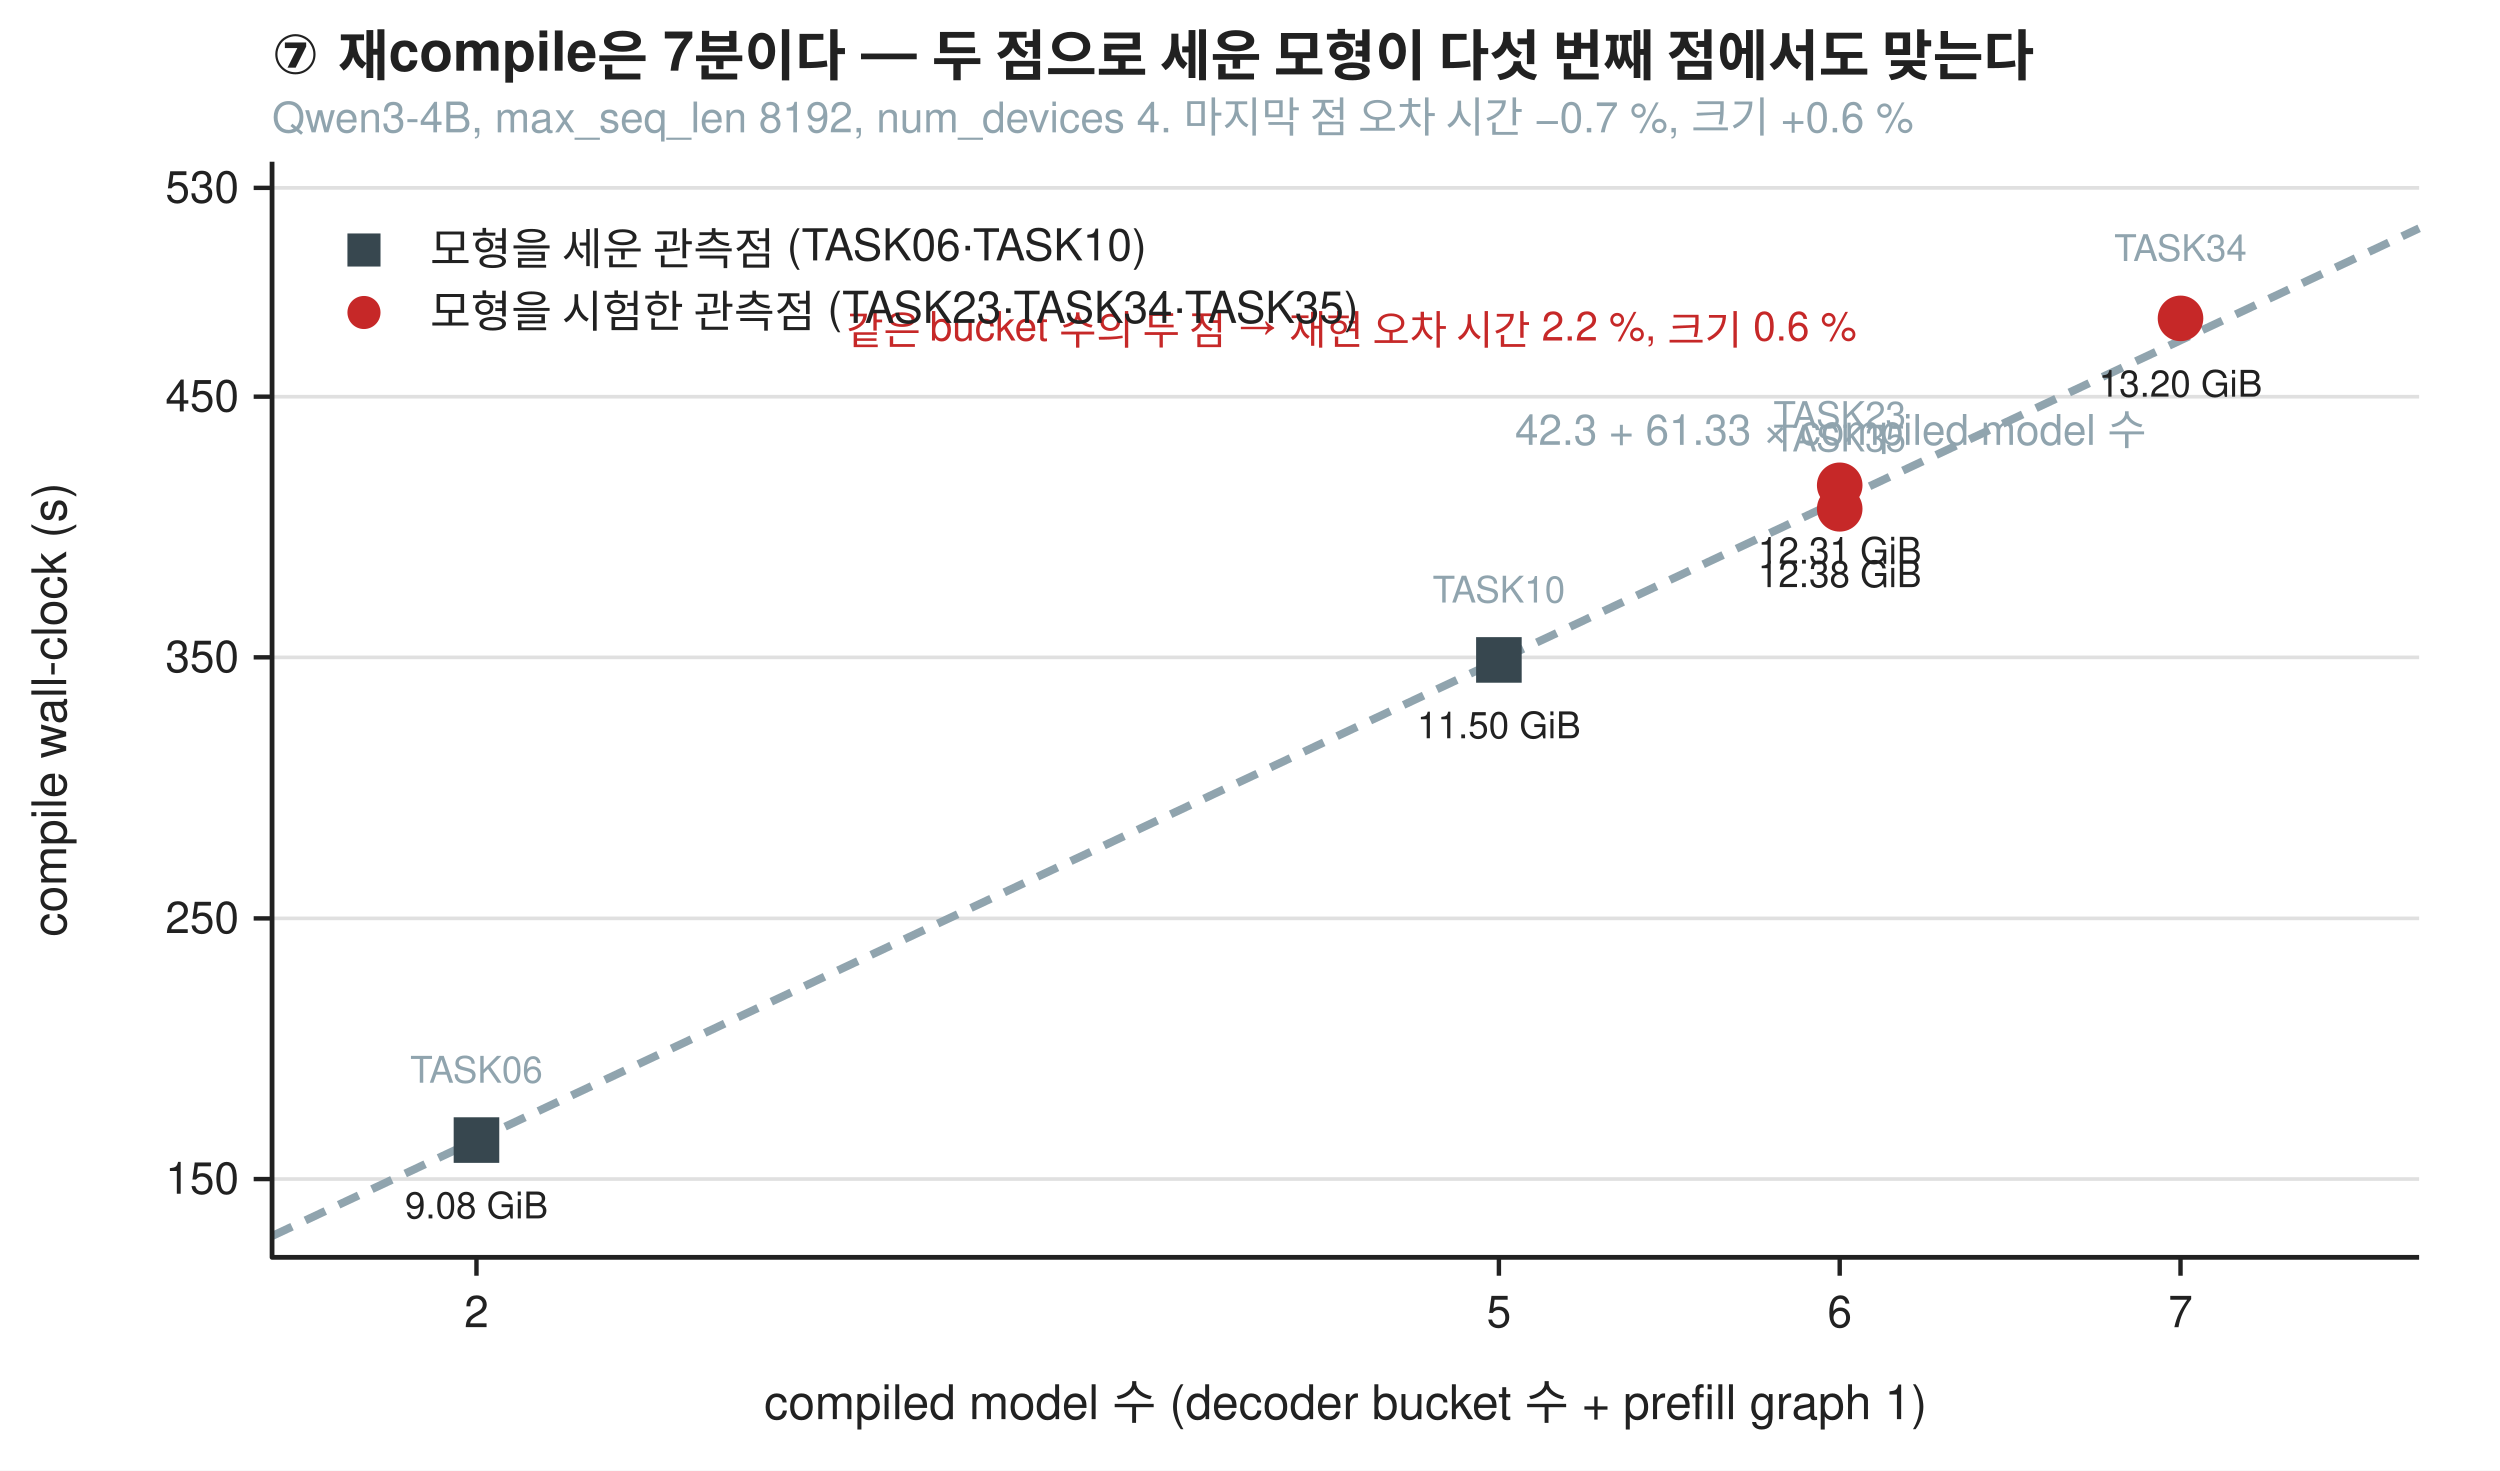
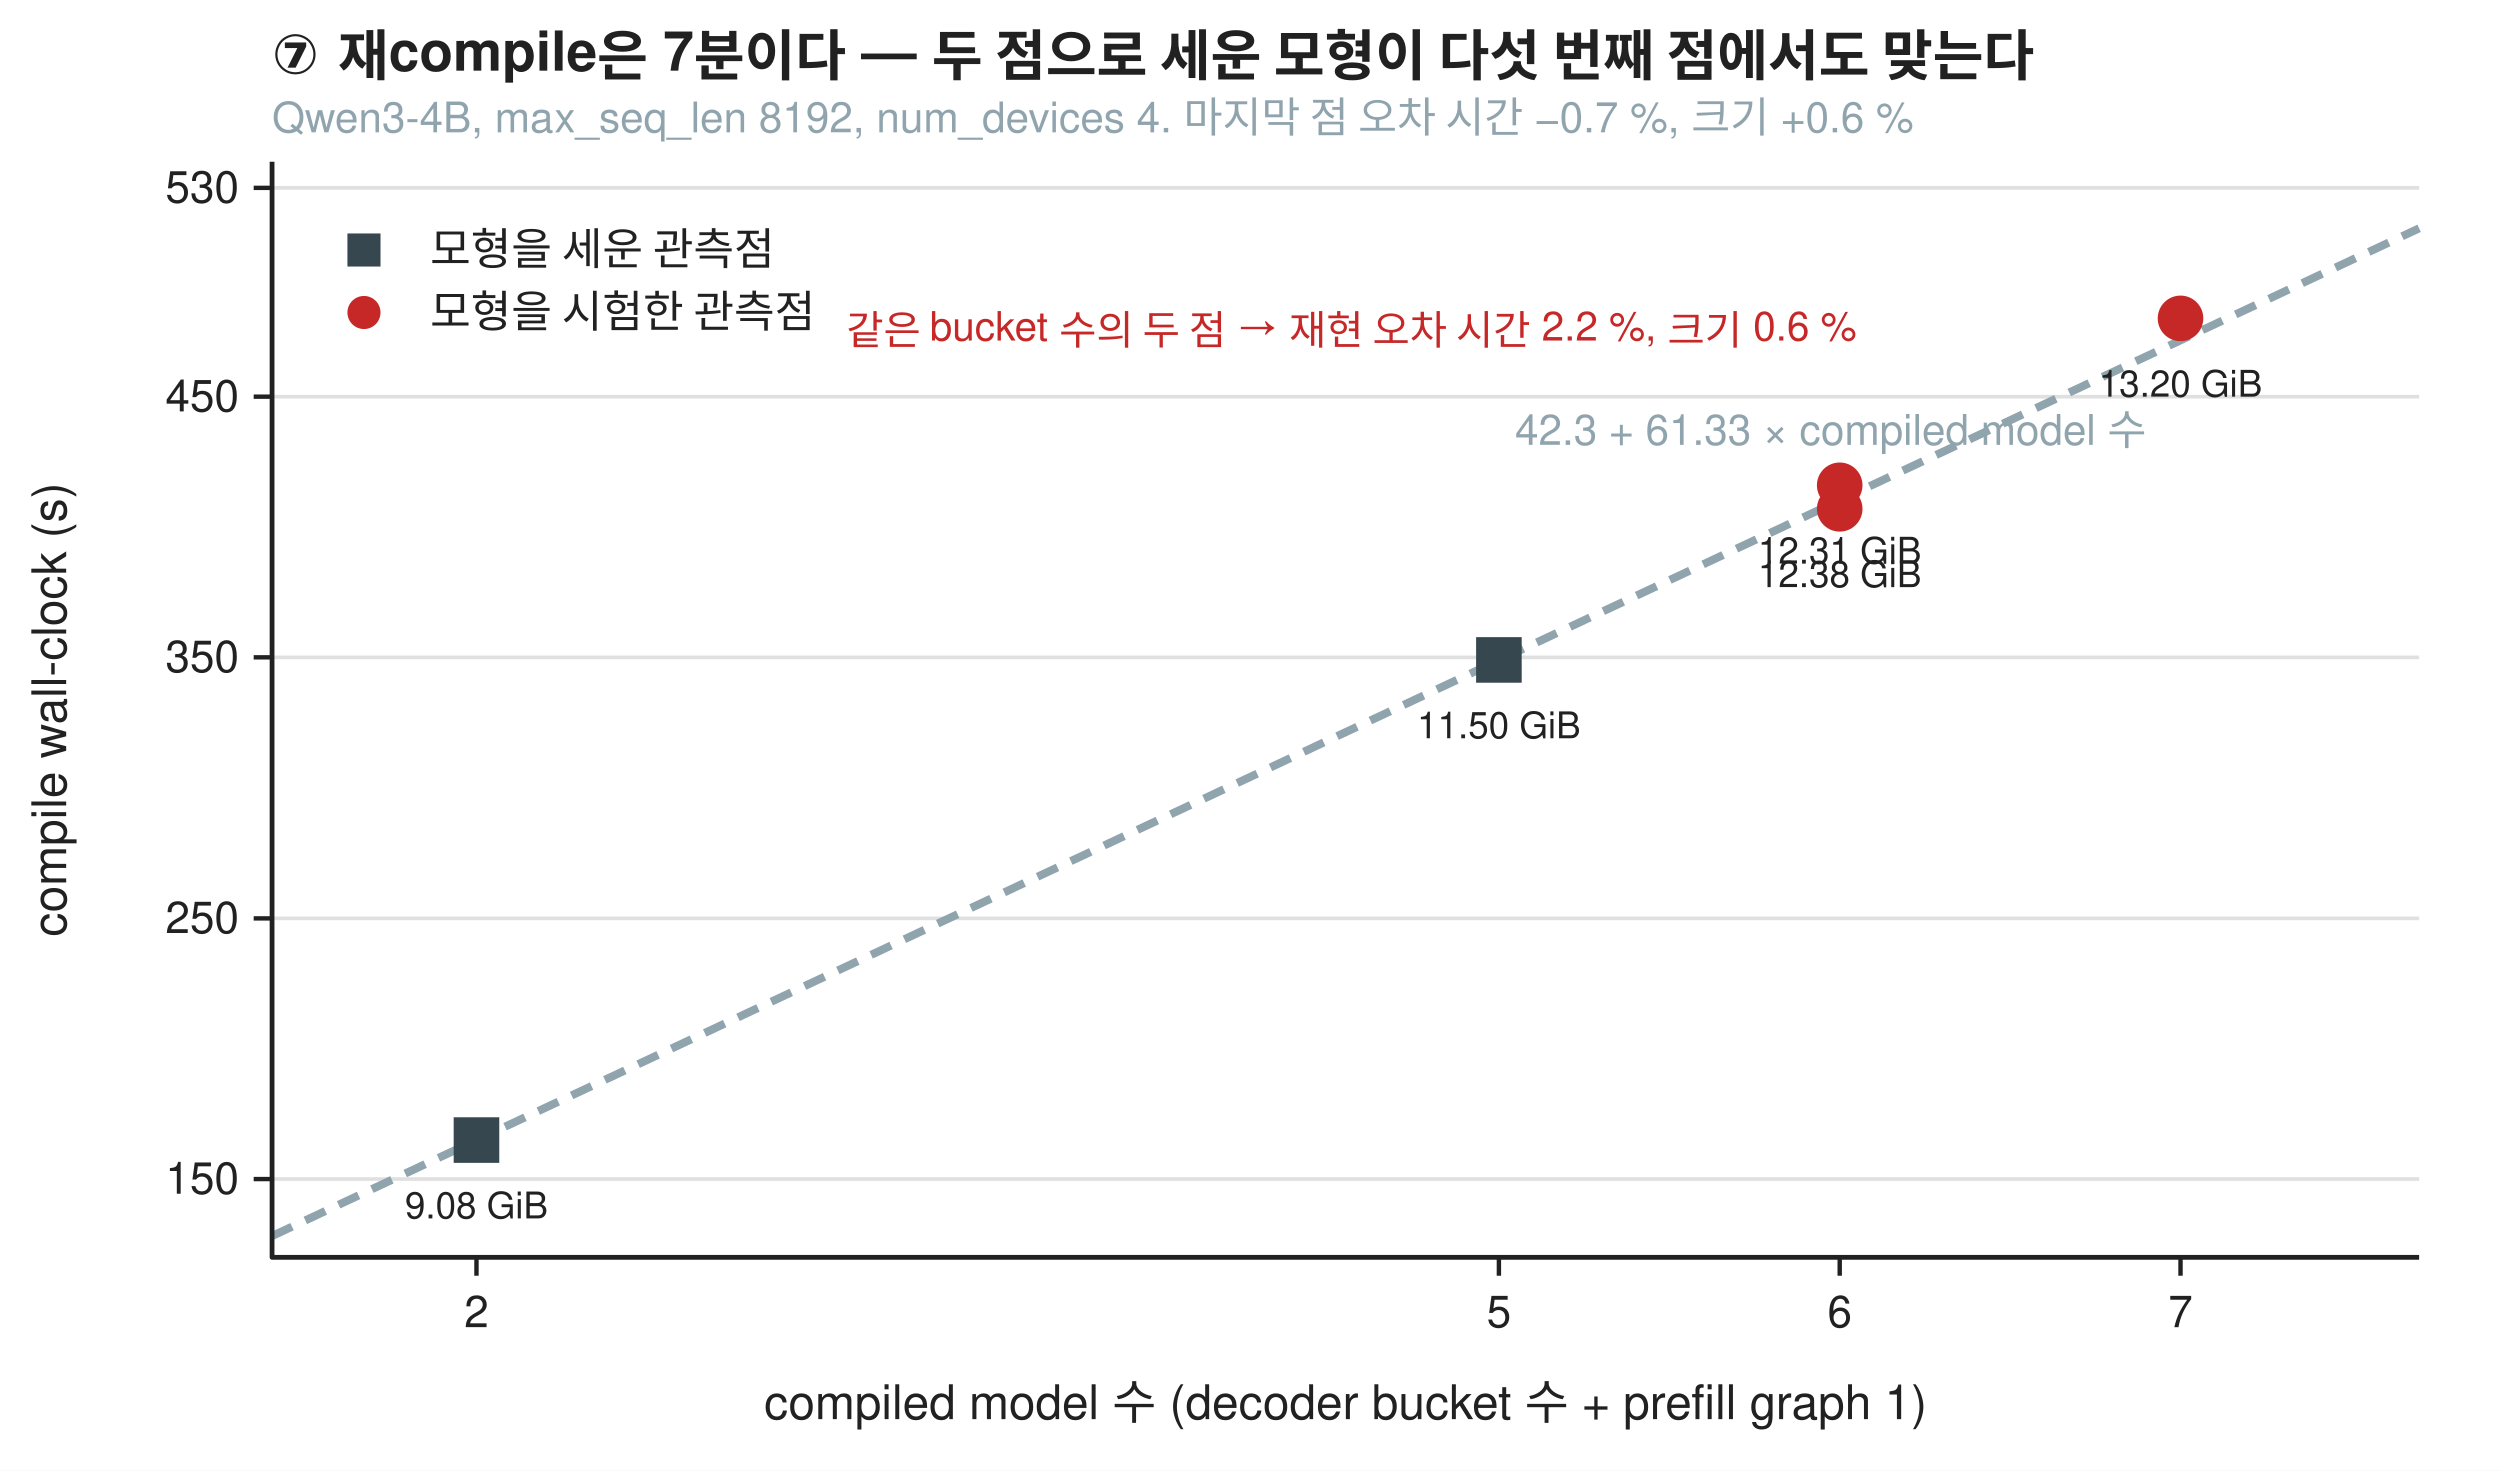
<svg xmlns="http://www.w3.org/2000/svg" width="680" height="400" viewBox="0 0 680 400">
  <rect width="680" height="400" fill="#ffffff" />
  <path d="M74.0,320.7 L658.0,320.7" fill="none" stroke="#e0e0e0" stroke-width="1" stroke-opacity="1.0" stroke-linejoin="round" />
  <path d="M74.0,249.8 L658.0,249.8" fill="none" stroke="#e0e0e0" stroke-width="1" stroke-opacity="1.0" stroke-linejoin="round" />
  <path d="M74.0,178.8 L658.0,178.8" fill="none" stroke="#e0e0e0" stroke-width="1" stroke-opacity="1.0" stroke-linejoin="round" />
  <path d="M74.0,107.9 L658.0,107.9" fill="none" stroke="#e0e0e0" stroke-width="1" stroke-opacity="1.0" stroke-linejoin="round" />
  <path d="M74.0,51.1 L658.0,51.1" fill="none" stroke="#e0e0e0" stroke-width="1" stroke-opacity="1.0" stroke-linejoin="round" />
  <path d="M74.0,336.2 L658.0,62.1" fill="none" stroke="#90a4ae" stroke-width="2.2" stroke-opacity="1.0" stroke-linejoin="round" stroke-dasharray="6 4" />
  <text x="583.8" y="121.0" font-size="11.5" text-anchor="end" fill="#90a4ae" font-weight="normal" font-family="Helvetica,Arial,sans-serif">42.3 + 61.33 × compiled model 수</text>
  <rect x="124.1" y="304.6" width="11.0" height="11.0" fill="#37474f" fill-opacity="1.0" stroke="#37474f" stroke-width="1.4" />
-   <text x="129.6" y="294.5" font-size="10" text-anchor="middle" fill="#90a4ae" font-weight="normal" font-family="Helvetica,Arial,sans-serif">TASK06</text>
  <text x="129.6" y="331.4" font-size="10" text-anchor="middle" fill="#212121" font-weight="normal" font-family="Helvetica,Arial,sans-serif">9.08 GiB</text>
  <rect x="402.2" y="174.0" width="11.0" height="11.0" fill="#37474f" fill-opacity="1.0" stroke="#37474f" stroke-width="1.4" />
-   <text x="407.7" y="163.9" font-size="10" text-anchor="middle" fill="#90a4ae" font-weight="normal" font-family="Helvetica,Arial,sans-serif">TASK10</text>
  <text x="407.7" y="200.8" font-size="10" text-anchor="middle" fill="#212121" font-weight="normal" font-family="Helvetica,Arial,sans-serif">11.50 GiB</text>
  <circle cx="500.4" cy="132.0" r="5.5" fill="#c62828" stroke="#c62828" stroke-width="1.4" />
-   <text x="500.4" y="116.4" font-size="10" text-anchor="middle" fill="#90a4ae" font-weight="normal" font-family="Helvetica,Arial,sans-serif">TASK23</text>
  <text x="500.4" y="153.3" font-size="10" text-anchor="middle" fill="#212121" font-weight="normal" font-family="Helvetica,Arial,sans-serif">12.31 GiB</text>
  <circle cx="593.1" cy="86.6" r="5.5" fill="#c62828" stroke="#c62828" stroke-width="1.4" />
-   <text x="593.1" y="71.0" font-size="10" text-anchor="middle" fill="#90a4ae" font-weight="normal" font-family="Helvetica,Arial,sans-serif">TASK34</text>
  <text x="593.1" y="107.9" font-size="10" text-anchor="middle" fill="#212121" font-weight="normal" font-family="Helvetica,Arial,sans-serif">13.20 GiB</text>
  <circle cx="500.4" cy="138.4" r="5.5" fill="#c62828" stroke="#c62828" stroke-width="1.4" />
-   <text x="500.4" y="122.8" font-size="10" text-anchor="middle" fill="#90a4ae" font-weight="normal" font-family="Helvetica,Arial,sans-serif">TASK35</text>
  <text x="500.4" y="159.7" font-size="10" text-anchor="middle" fill="#212121" font-weight="normal" font-family="Helvetica,Arial,sans-serif">12.38 GiB</text>
  <text x="505.0" y="93.7" font-size="11" text-anchor="end" fill="#c62828" font-weight="normal" font-family="Helvetica,Arial,sans-serif">같은 bucket 수의 두 점 → 재현 오차 시간 2.2 %, 크기 0.6 %</text>
  <path d="M74.0,44.0 L74.0,342.0 L658.0,342.0" fill="none" stroke="#212121" stroke-width="1.3" stroke-opacity="1.0" stroke-linejoin="round" />
  <path d="M129.6,342.0 L129.6,347.0" fill="none" stroke="#212121" stroke-width="1.2" stroke-opacity="1.0" stroke-linejoin="round" />
  <text x="129.6" y="361.0" font-size="12" text-anchor="middle" fill="#212121" font-weight="normal" font-family="Helvetica,Arial,sans-serif">2</text>
  <path d="M407.7,342.0 L407.7,347.0" fill="none" stroke="#212121" stroke-width="1.2" stroke-opacity="1.0" stroke-linejoin="round" />
  <text x="407.7" y="361.0" font-size="12" text-anchor="middle" fill="#212121" font-weight="normal" font-family="Helvetica,Arial,sans-serif">5</text>
  <path d="M500.4,342.0 L500.4,347.0" fill="none" stroke="#212121" stroke-width="1.2" stroke-opacity="1.0" stroke-linejoin="round" />
  <text x="500.4" y="361.0" font-size="12" text-anchor="middle" fill="#212121" font-weight="normal" font-family="Helvetica,Arial,sans-serif">6</text>
  <path d="M593.1,342.0 L593.1,347.0" fill="none" stroke="#212121" stroke-width="1.2" stroke-opacity="1.0" stroke-linejoin="round" />
  <text x="593.1" y="361.0" font-size="12" text-anchor="middle" fill="#212121" font-weight="normal" font-family="Helvetica,Arial,sans-serif">7</text>
  <path d="M69.0,320.7 L74.0,320.7" fill="none" stroke="#212121" stroke-width="1.2" stroke-opacity="1.0" stroke-linejoin="round" />
  <text x="65.0" y="324.7" font-size="12" text-anchor="end" fill="#212121" font-weight="normal" font-family="Helvetica,Arial,sans-serif">150</text>
  <path d="M69.0,249.8 L74.0,249.8" fill="none" stroke="#212121" stroke-width="1.2" stroke-opacity="1.0" stroke-linejoin="round" />
  <text x="65.0" y="253.8" font-size="12" text-anchor="end" fill="#212121" font-weight="normal" font-family="Helvetica,Arial,sans-serif">250</text>
  <path d="M69.0,178.8 L74.0,178.8" fill="none" stroke="#212121" stroke-width="1.2" stroke-opacity="1.0" stroke-linejoin="round" />
  <text x="65.0" y="182.8" font-size="12" text-anchor="end" fill="#212121" font-weight="normal" font-family="Helvetica,Arial,sans-serif">350</text>
  <path d="M69.0,107.9 L74.0,107.9" fill="none" stroke="#212121" stroke-width="1.2" stroke-opacity="1.0" stroke-linejoin="round" />
  <text x="65.0" y="111.9" font-size="12" text-anchor="end" fill="#212121" font-weight="normal" font-family="Helvetica,Arial,sans-serif">450</text>
  <path d="M69.0,51.1 L74.0,51.1" fill="none" stroke="#212121" stroke-width="1.2" stroke-opacity="1.0" stroke-linejoin="round" />
  <text x="65.0" y="55.1" font-size="12" text-anchor="end" fill="#212121" font-weight="normal" font-family="Helvetica,Arial,sans-serif">530</text>
  <text x="366.0" y="386.0" font-size="13" text-anchor="middle" fill="#212121" font-weight="normal" font-family="Helvetica,Arial,sans-serif">compiled model 수 (decoder bucket 수 + prefill graph 1)</text>
  <text x="18.0" y="193.0" font-size="13" text-anchor="middle" fill="#212121" font-weight="normal" font-family="Helvetica,Arial,sans-serif" transform="rotate(-90 18.0 193.0)">compile wall-clock (s)</text>
  <text x="74.0" y="20.0" font-size="15" text-anchor="start" fill="#212121" font-weight="bold" font-family="Helvetica,Arial,sans-serif">⑦ 재compile은 7분이다 — 두 점으로 세운 모형이 다섯 번째 점에서도 맞는다</text>
  <text x="74.0" y="36.0" font-size="11.5" text-anchor="start" fill="#90a4ae" font-weight="normal" font-family="Helvetica,Arial,sans-serif">Qwen3-4B, max_seq_len 8192, num_devices 4. 마지막 점 오차 시간 −0.7 %, 크기 +0.6 %</text>
  <rect x="94.5" y="63.5" width="9.0" height="9.0" fill="#37474f" fill-opacity="1.0" />
-   <text x="117.0" y="72.0" font-size="12" text-anchor="start" fill="#212121" font-weight="normal" font-family="Helvetica,Arial,sans-serif">모형을 세운 관측점 (TASK06·TASK10)</text>
+   <text x="117.0" y="72.0" font-size="12" text-anchor="start" fill="#212121" font-weight="normal" font-family="Helvetica,Arial,sans-serif">모형을 세운 관측점</text>
  <circle cx="99.0" cy="85.0" r="4.5" fill="#c62828" stroke="#c62828" stroke-width="0" />
-   <text x="117.0" y="89.0" font-size="12" text-anchor="start" fill="#212121" font-weight="normal" font-family="Helvetica,Arial,sans-serif">모형을 시험한 관측점 (TASK23·TASK34·TASK35)</text>
+   <text x="117.0" y="89.0" font-size="12" text-anchor="start" fill="#212121" font-weight="normal" font-family="Helvetica,Arial,sans-serif">모형을 시험한 관측점</text>
</svg>
